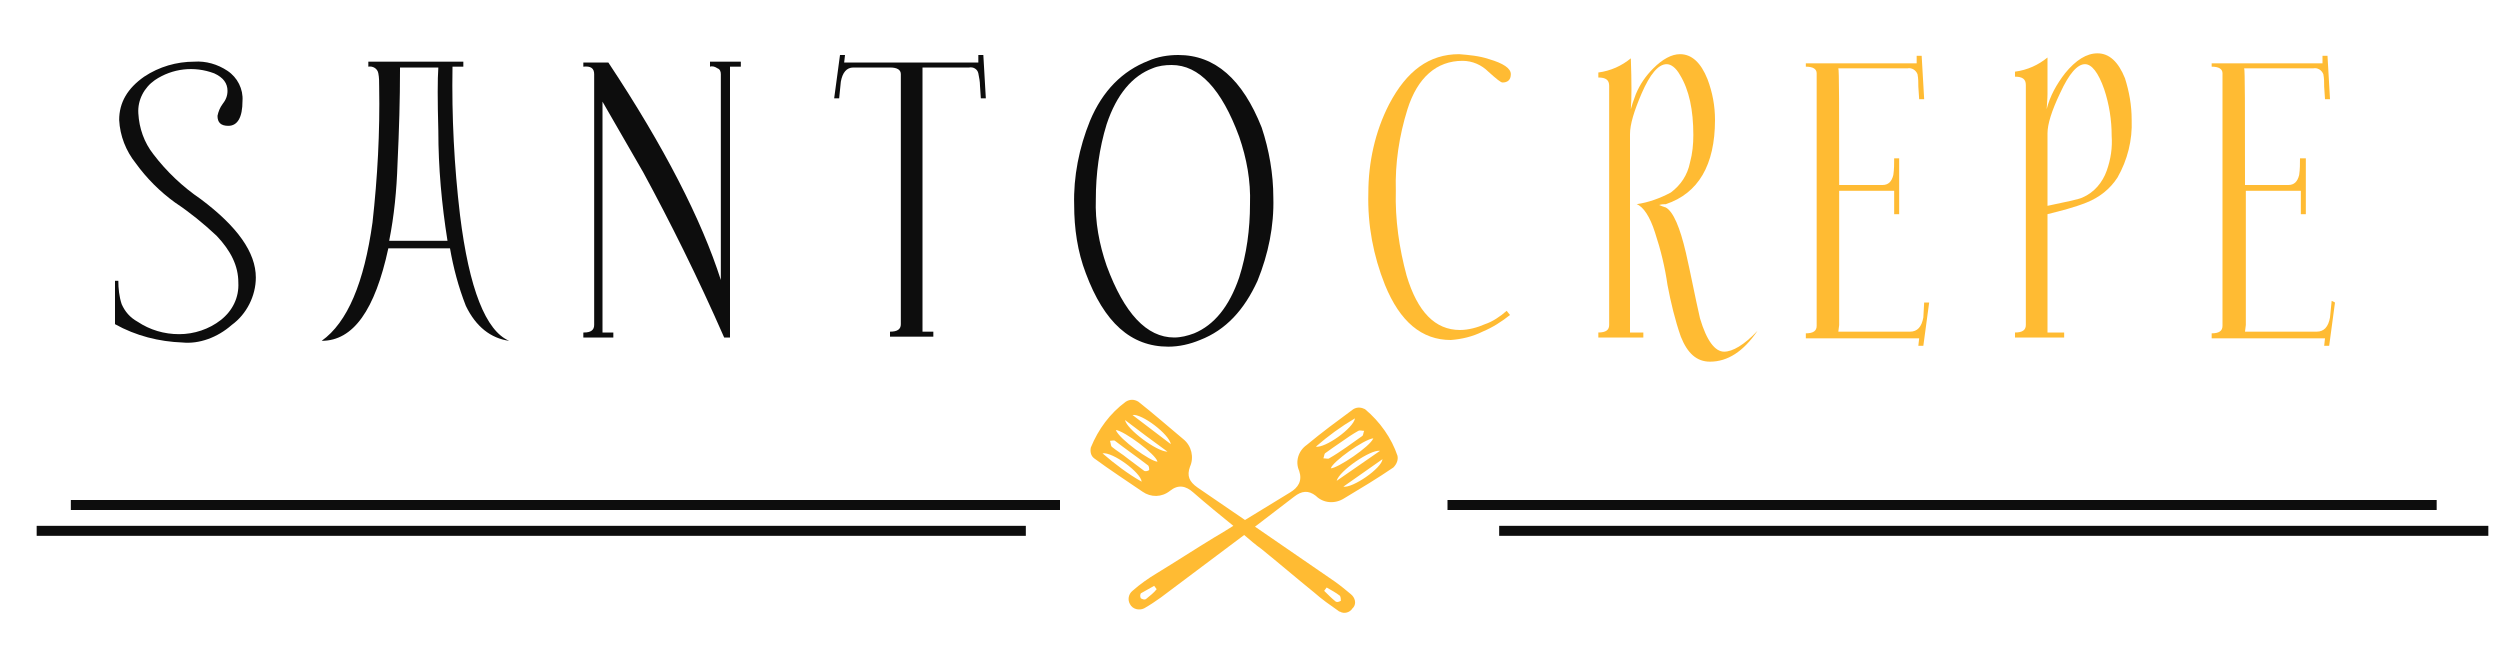
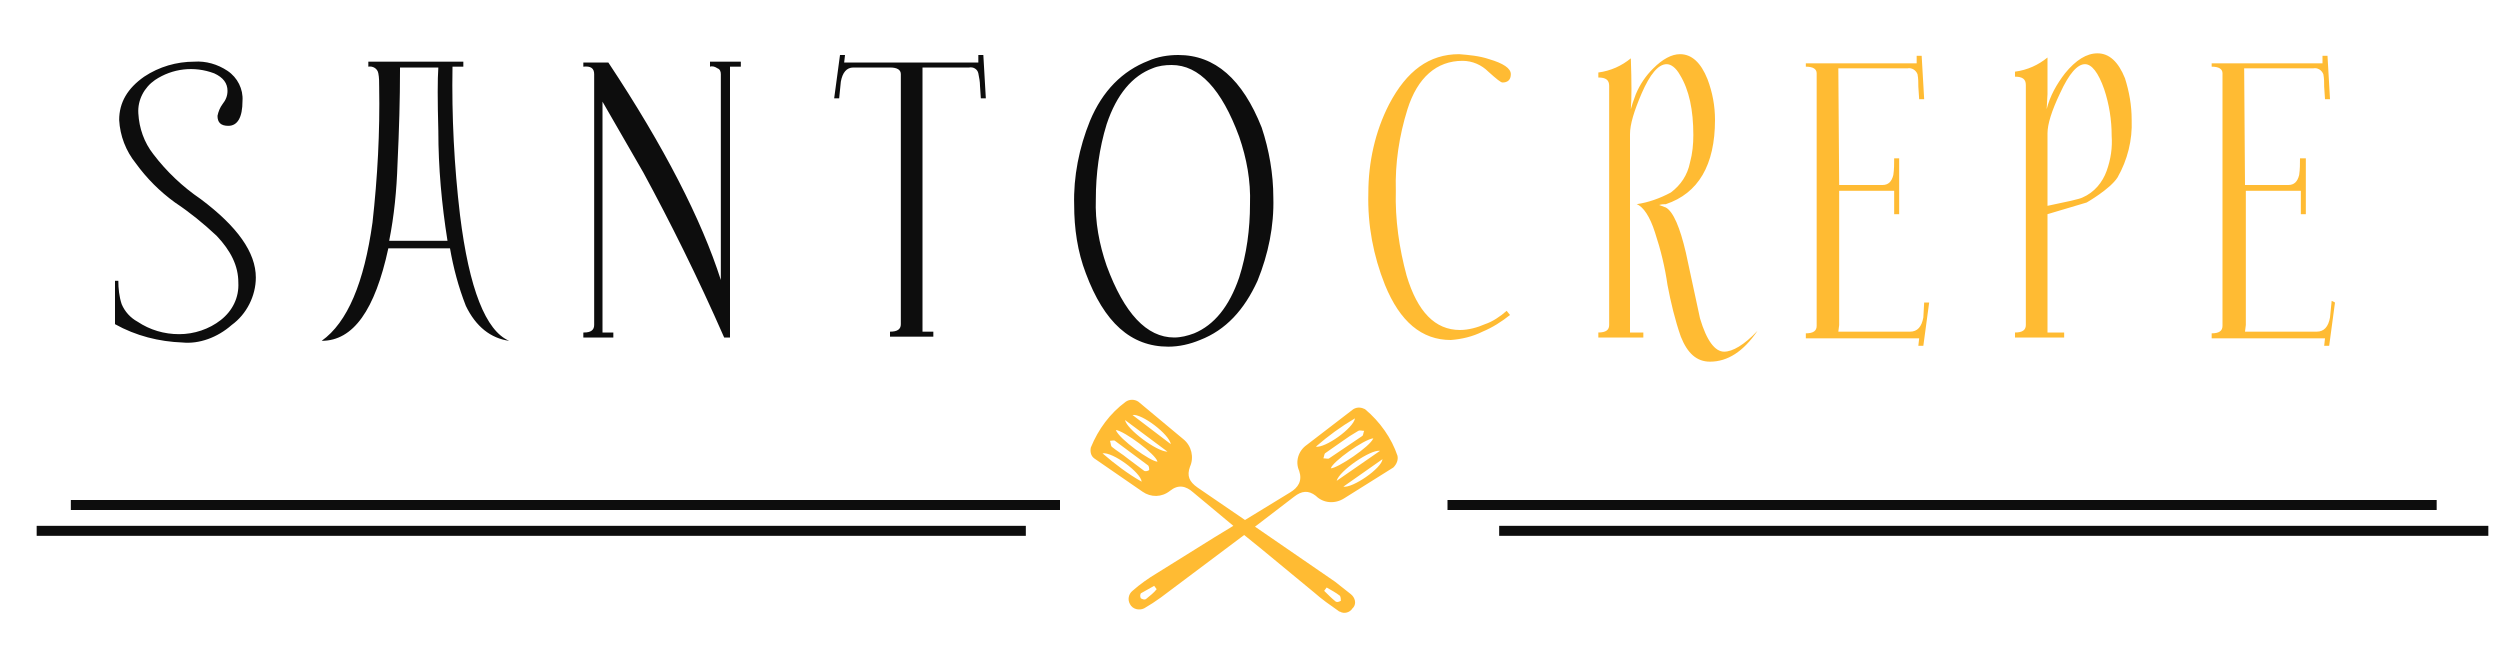
- <svg xmlns="http://www.w3.org/2000/svg" version="1.1" id="Camada_1" x="0px" y="0px" viewBox="0 0 300 80" style="enable-background:new 0 0 300 80;" xml:space="preserve">
-   <style type="text/css">
- 	.st0{fill-rule:evenodd;clip-rule:evenodd;fill:#0D0D0D;}
- 	.st1{fill-rule:evenodd;clip-rule:evenodd;fill:#FFBB33;}
- </style>
-   <path class="st0" d="M27.8,39c1.8-1.3,2.9-3.5,2.9-5.7c0-3-2.2-6.1-6.6-9.4c-2.2-1.5-4.1-3.3-5.7-5.4c-1.1-1.4-1.7-3.1-1.8-4.9  c-0.1-1.6,0.7-3.1,2-4c2.1-1.4,4.7-1.7,7.1-0.8c1.1,0.5,1.6,1.2,1.6,2.1c0,0.6-0.2,1.1-0.6,1.6c-0.3,0.4-0.5,0.9-0.6,1.4  c0,0.8,0.4,1.2,1.3,1.2c1.1,0,1.7-1,1.7-3c0.1-1.4-0.6-2.8-1.8-3.6c-1.2-0.8-2.6-1.2-4-1.1c-2.1,0-4.2,0.6-6,1.8c-2,1.4-3,3.1-3,5.2  c0.1,1.9,0.8,3.7,2,5.2c1.3,1.8,2.9,3.4,4.7,4.7c1.8,1.2,3.4,2.5,5,4c1.7,1.8,2.6,3.6,2.6,5.6c0.1,1.8-0.7,3.4-2.1,4.5  c-1.4,1.1-3.2,1.7-5,1.7c-1.8,0-3.5-0.5-5-1.5c-0.9-0.5-1.5-1.2-1.9-2.1c-0.3-0.9-0.4-1.9-0.4-2.8h-0.4v5.2c2.5,1.4,5.3,2.1,8.1,2.2  C23.9,41.3,26.1,40.5,27.8,39z" />
-   <path class="st0" d="M46.6,29.8h7.4c0.4,2.3,1,4.6,1.9,6.9c1.2,2.5,3,3.9,5.2,4.2c-2.8-1.2-4.8-6.2-5.9-15.1  c-0.7-5.9-1-11.8-0.9-17.8h1.3V7.4H44.2V8c0,0,0,0,0,0c0.5-0.1,1.1,0.2,1.2,0.8c0.1,0.5,0.1,1,0.1,1.6c0.1,5.5-0.2,10.9-0.8,16.3  c-1,7.2-3,12-6.1,14.2C42.4,40.9,45,37.2,46.6,29.8z M47.7,19.7c0.2-4.2,0.3-7.9,0.3-11.2c0-0.1,0-0.1,0-0.2V8.1h4.6  c-0.1,1.4-0.1,3.9,0,7.6c0,4.4,0.4,8.8,1.1,13.2h-7C47.3,25.9,47.6,22.8,47.7,19.7z" />
-   <path class="st0" d="M73.6,39.9h-1.3c0-17.9,0-27.1,0-27.7c2.2,3.8,3.8,6.6,4.9,8.5c3.2,5.9,6.5,12.5,9.7,19.8h0.7V8h1.3V7.4h-3.7V8  c0.3-0.1,0.6,0,0.9,0.2c0.3,0.1,0.4,0.4,0.4,0.7c0,15.7,0,23.9,0,24.7c-2.3-7.2-6.8-16-13.5-26.1h-3V8c0.9-0.1,1.3,0.2,1.3,0.9V39  c0,0.6-0.4,0.9-1.2,0.9H70v0.6h3.6V39.9z" />
-   <path class="st0" d="M100.9,9.8c0.2-1.1,0.7-1.7,1.5-1.7h4.4c0.9,0,1.3,0.3,1.3,0.8v30c0,0.6-0.4,0.9-1.3,0.9v0.6h5.2v-0.6h-1.3  c0-20.8,0-31.4,0-31.7h5.6c0.5-0.1,1,0.2,1.1,0.7c0.1,0.5,0.2,1,0.2,1.5l0.1,1.5h0.6l-0.3-5.2h-0.6l0,0.9h-16.1l0.1-0.9h-0.6  l-0.7,5.2h0.6L100.9,9.8z" />
-   <path class="st0" d="M141.4,6.6c-1.2,0-2.5,0.2-3.6,0.7c-3.1,1.2-5.5,3.6-7,7.2c-1.3,3.2-2,6.7-1.9,10.1c0,2.8,0.4,5.6,1.4,8.2  c2.2,5.9,5.4,8.8,9.9,8.8c1.3,0,2.6-0.3,3.8-0.8c3.1-1.2,5.3-3.6,6.9-7.1c1.3-3.2,2-6.6,1.9-10c0-2.8-0.5-5.7-1.4-8.4  C149.1,9.5,145.8,6.6,141.4,6.6z M148.7,33.3c-1.2,3.5-3,5.7-5.4,6.7c-0.8,0.3-1.6,0.5-2.4,0.5c-3.3,0-6-2.9-8.1-8.6  c-0.9-2.6-1.4-5.3-1.3-8c0-3,0.4-6.1,1.3-9c1.2-3.6,3.1-5.8,5.5-6.7c0.7-0.3,1.5-0.4,2.3-0.4c3.3,0,6,2.9,8.1,8.6  c0.9,2.6,1.4,5.3,1.3,8.1C150,27.5,149.6,30.5,148.7,33.3z" />
-   <path class="st1" d="M163.8,49.1c-0.4-0.2-0.9-0.3-1.4,0c-1.9,1.4-3.8,2.8-5.6,4.3c-1,0.7-1.4,2-0.9,3.1c0.4,1.2-0.1,2-1.1,2.6  c-1.8,1.1-3.6,2.2-5.4,3.3c-1.9-1.3-3.8-2.6-5.7-3.9c-1-0.7-1.3-1.4-0.9-2.5c0.5-1.1,0.2-2.5-0.8-3.3c-1.8-1.5-3.5-3-5.4-4.5  c-0.5-0.3-1-0.3-1.5,0c-1.9,1.4-3.3,3.3-4.2,5.5c-0.1,0.5,0,1,0.4,1.3c1.9,1.4,3.9,2.7,5.8,4c1,0.7,2.3,0.7,3.3-0.1  c1-0.8,1.9-0.6,2.8,0.2c1.6,1.4,3.2,2.7,4.8,4c-0.8,0.5-1.6,1-2.3,1.4l0,0c-2.3,1.4-4.6,2.9-6.9,4.3c-1,0.6-2,1.3-2.9,2.1  c-0.5,0.4-0.6,1.1-0.3,1.6c0.3,0.6,1.1,0.8,1.7,0.5c0.7-0.4,1.3-0.8,2-1.3c3.3-2.5,6.7-5,10-7.5c0.7,0.6,1.4,1.2,2.1,1.7l0,0  c2.1,1.7,4.2,3.5,6.3,5.2c0.9,0.8,1.9,1.5,2.9,2.2c0,0,0.1,0.1,0.2,0.1c0.5,0.3,1.2,0.1,1.5-0.4c0,0,0.1-0.1,0.1-0.1  c0.4-0.5,0.2-1.2-0.3-1.6c-0.6-0.5-1.2-1-1.9-1.5c-3.2-2.2-6.4-4.4-9.6-6.6c1.6-1.2,3.1-2.4,4.7-3.6c0.9-0.7,1.7-0.8,2.6-0.1  c0.9,0.9,2.3,1,3.4,0.3c2-1.2,4-2.4,5.9-3.7c0.4-0.4,0.6-0.9,0.5-1.4C167,52.6,165.6,50.6,163.8,49.1z M132.3,54.4  c1.2-0.2,4.6,2.3,4.7,3.4C135.4,56.9,133.8,55.7,132.3,54.4z M137.3,56.5c-0.7-0.5-1.3-1-2-1.5c-0.6-0.5-1.3-0.9-1.9-1.4  c-0.1-0.1-0.1-0.4-0.2-0.7c0.2,0,0.5-0.1,0.6,0c1.3,1,2.6,1.9,3.9,2.9c0.2,0.1,0.2,0.4,0.2,0.6C137.8,56.5,137.5,56.6,137.3,56.5z   M133.9,51.6c1,0.1,4.8,2.9,5,3.8C138.1,55.4,134.3,52.7,133.9,51.6z M135,50.4c1.7,1.3,3.3,2.5,5.1,3.8  C138.8,54.2,135.2,51.5,135,50.4z M135.9,49.8c1.1-0.2,4.4,2.3,4.6,3.5L135.9,49.8z M137.5,71.9c-0.2,0.1-0.4,0-0.6-0.1  c-0.1-0.2-0.1-0.4,0-0.6c0.5-0.3,1.1-0.6,1.6-0.9c0.1,0.1,0.2,0.3,0.3,0.4C138.5,71.1,138,71.5,137.5,71.9z M159.2,70.5  c0.5,0.3,1.1,0.6,1.6,1c0.1,0.2,0.1,0.4,0.1,0.6c-0.2,0.1-0.4,0.2-0.6,0.1c-0.5-0.4-0.9-0.8-1.4-1.3L159.2,70.5z M157.9,53.6  c1.5-1.3,3-2.4,4.7-3.4C162.4,51.4,159,53.8,157.9,53.6z M158.8,55c0.1-0.2,0.1-0.5,0.2-0.6c0.7-0.5,1.4-1,2-1.4  c0.7-0.5,1.3-0.9,2-1.3c0.2-0.1,0.4,0,0.7,0c-0.1,0.2-0.1,0.5-0.2,0.6c-1.3,0.9-2.6,1.9-4,2.7C159.4,55.1,159.1,55,158.8,55z   M159.7,56.2c0.2-0.8,4-3.5,5.1-3.6C164.4,53.6,160.5,56.2,159.7,56.2z M165.6,54.1l-5.2,3.6C160.7,56.5,164.5,53.9,165.6,54.1z   M161.2,58.4l4.7-3.3C165.8,56.2,162.3,58.6,161.2,58.4z" />
-   <path class="st1" d="M175.5,7.3c1.2,0,2.3,0.5,3.1,1.3c1,0.9,1.5,1.3,1.7,1.3c0.6,0,1-0.3,1-1c0-0.7-0.9-1.3-2.6-1.8  c-1.2-0.4-2.4-0.5-3.6-0.6c-3.6,0-6.3,2-8.4,6c-1.7,3.3-2.5,7-2.5,10.7c-0.1,3.8,0.6,7.5,2,11c1.8,4.4,4.4,6.6,7.9,6.6  c1.3-0.1,2.6-0.4,3.8-1c1.2-0.5,2.3-1.2,3.3-2l-0.4-0.5c-0.8,0.7-1.7,1.3-2.6,1.6c-0.9,0.4-2,0.7-3,0.7c-3,0-5.1-2.2-6.4-6.5  c-0.9-3.3-1.4-6.8-1.3-10.2c-0.1-3.3,0.4-6.6,1.4-9.8C170.1,9.3,172.4,7.3,175.5,7.3z" />
-   <path class="st1" d="M204,38.2c-0.6-2.6-1.1-5.3-1.7-7.9c-0.7-3-1.5-4.9-2.4-5.4c-0.3-0.1-0.6-0.2-0.8-0.3c0.3-0.1,0.6-0.1,0.8-0.1  c3.9-1.3,5.9-4.7,5.9-10.1c0-1.7-0.3-3.3-0.9-4.9c-0.8-2-1.9-3-3.3-3c-1,0-2.1,0.6-3.2,1.7c-0.9,0.9-1.6,1.9-2.1,3.1  c-0.3,0.8-0.5,1.4-0.6,1.8c0.1-1.2,0.1-3.2,0-6.1c-1.1,0.9-2.4,1.5-3.9,1.7v0.6c0.9,0,1.3,0.3,1.3,1V39c0,0.6-0.4,0.9-1.3,0.9v0.6  h5.4v-0.6h-1.6V16.1c0-1.2,0.5-2.8,1.4-4.9c1-2.3,2-3.5,3-3.5c0.5,0,1.1,0.4,1.6,1.3c1.1,1.8,1.6,4.2,1.6,7.2c0,1.1-0.1,2.2-0.4,3.3  c-0.3,1.5-1.1,2.7-2.3,3.6c-1.3,0.7-2.7,1.2-4.1,1.4c0.8,0.3,1.6,1.5,2.2,3.4c0.7,2.1,1.2,4.2,1.5,6.3c0.4,2.1,0.9,4.2,1.6,6.2  c0.8,2,1.9,3,3.5,3c2.1,0,4-1.2,5.7-3.7c-1.6,1.7-3,2.5-4,2.5C205.8,42.2,204.8,40.9,204,38.2z" />
-   <path class="st1" d="M230.8,38.1c-0.2,1.1-0.7,1.7-1.6,1.7h-8.6l0.1-0.8V22.9h6.6v2.8h0.6V19h-0.6c0,0.7,0,1.3-0.1,2  c-0.2,0.8-0.6,1.2-1.3,1.2h-5.2c0-9.2,0-13.9-0.1-14h8.3c0.5-0.1,1,0.2,1.2,0.7c0.1,0.5,0.1,1,0.1,1.5l0.1,1.5h0.6l-0.3-5.2H230  l0,0.9h-13.3V8c0.9,0,1.3,0.3,1.3,0.8v30.3c0,0.6-0.4,0.9-1.3,0.9v0.6h13.6l-0.1,0.9h0.6l0.7-5.2l-0.6,0L230.8,38.1z" />
-   <path class="st1" d="M255,9.4c-0.8-2-1.9-3-3.3-3c-1.3,0-2.6,0.8-3.9,2.4c-1,1.3-1.8,2.7-2.2,4.3c0.1-1.2,0.1-1.8,0.1-1.8V6.9  c-1.1,0.9-2.4,1.5-3.9,1.7v0.6c0.9,0,1.3,0.3,1.3,1V39c0,0.6-0.4,0.9-1.3,0.9v0.6h5.9v-0.6h-2c0-9,0-13.7,0-14.2  c1.6-0.4,3.2-0.8,4.7-1.4c1.5-0.6,2.8-1.6,3.7-3c1.2-2.1,1.8-4.5,1.7-6.9C255.8,12.6,255.5,11,255,9.4z M252.8,20.5  c-0.5,1.4-1.5,2.6-2.9,3.2c-0.4,0.2-1.8,0.5-4.2,1c0-0.4,0-0.6,0-0.6v-8.1c0-1.1,0.5-2.7,1.5-4.8c1.1-2.4,2.1-3.5,3-3.5  c0.8,0,1.6,1,2.3,3c0.6,1.8,0.9,3.7,0.9,5.6C253.5,17.7,253.3,19.1,252.8,20.5z" />
-   <path class="st1" d="M279.8,36.1l-0.2,2c-0.2,1.1-0.7,1.7-1.6,1.7h-8.6l0.1-0.8V22.9h6.6v2.8h0.6V19H276c0,0.7,0,1.3-0.1,2  c-0.2,0.8-0.6,1.2-1.3,1.2h-5.2c0-9.2,0-13.9-0.1-14h8.3c0.5-0.1,1,0.2,1.2,0.7c0.1,0.5,0.1,1,0.1,1.5l0.1,1.5h0.6l-0.3-5.2h-0.6  l0,0.9h-13.3V8c0.9,0,1.3,0.3,1.3,0.8v30.3c0,0.6-0.4,0.9-1.3,0.9v0.6h13.6l-0.1,0.9h0.6l0.7-5.2L279.8,36.1z" />
-   <rect x="8.5" y="60" class="st0" width="118.7" height="1.2" />
-   <rect x="4.4" y="63.1" class="st0" width="118.7" height="1.2" />
-   <rect x="173.7" y="60" class="st0" width="118.7" height="1.2" />
-   <rect x="179.9" y="63.1" class="st0" width="118.7" height="1.2" />
+ <svg xmlns="http://www.w3.org/2000/svg" viewBox="0 0 300 80" fill-rule="evenodd">
+   <path d="M27.8 39c1.8-1.3 2.9-3.5 2.9-5.7 0-3-2.2-6.1-6.6-9.4-2.2-1.5-4.1-3.3-5.7-5.4-1.1-1.4-1.7-3.1-1.8-4.9-.1-1.6.7-3.1 2-4 2.1-1.4 4.7-1.7 7.1-.8 1.1.5 1.6 1.2 1.6 2.1 0 .6-.2 1.1-.6 1.6-.3.4-.5.9-.6 1.4 0 .8.4 1.2 1.3 1.2 1.1 0 1.7-1 1.7-3 .1-1.4-.6-2.8-1.8-3.6s-2.6-1.2-4-1.1c-2.1 0-4.2.6-6 1.8-2 1.4-3 3.1-3 5.2a9.06 9.06 0 0 0 2 5.2 20.96 20.96 0 0 0 4.7 4.7c1.8 1.2 3.4 2.5 5 4 1.7 1.8 2.6 3.6 2.6 5.6.1 1.8-.7 3.4-2.1 4.5s-3.2 1.7-5 1.7-3.5-.5-5-1.5a4.3 4.3 0 0 1-1.9-2.1c-.3-.9-.4-1.9-.4-2.8h-.4v5.2c2.5 1.4 5.3 2.1 8.1 2.2 2 .2 4.2-.6 5.9-2.1zm18.8-9.2H54c.4 2.3 1 4.6 1.9 6.9 1.2 2.5 3 3.9 5.2 4.2-2.8-1.2-4.8-6.2-5.9-15.1A131.84 131.84 0 0 1 54.3 8h1.3v-.6H44.2V8c.5-.1 1.1.2 1.2.8.1.5.1 1 .1 1.6.1 5.5-.2 10.9-.8 16.3-1 7.2-3 12-6.1 14.2 3.8 0 6.4-3.7 8-11.1zm1.1-10.1c.2-4.2.3-7.9.3-11.2v-.2-.2h4.6c-.1 1.4-.1 3.9 0 7.6 0 4.4.4 8.8 1.1 13.2h-7c.6-3 .9-6.1 1-9.2zm25.9 20.2h-1.3V12.2l4.9 8.5c3.2 5.9 6.5 12.5 9.7 19.8h.7V8h1.3v-.6h-3.7V8c.3-.1.6 0 .9.2.3.1.4.4.4.7v24.7c-2.3-7.2-6.8-16-13.5-26.1h-3V8c.9-.1 1.3.2 1.3.9V39c0 .6-.4.9-1.2.9H70v.6h3.6v-.6zm27.3-30.1c.2-1.1.7-1.7 1.5-1.7h4.4c.9 0 1.3.3 1.3.8v30c0 .6-.4.9-1.3.9v.6h5.2v-.6h-1.3V8.1h5.6c.5-.1 1 .2 1.1.7s.2 1 .2 1.5l.1 1.5h.6l-.3-5.2h-.6v.9h-16.1l.1-.9h-.6l-.7 5.2h.6l.2-2zm40.5-3.2c-1.2 0-2.5.2-3.6.7-3.1 1.2-5.5 3.6-7 7.2-1.3 3.2-2 6.7-1.9 10.1 0 2.8.4 5.6 1.4 8.2 2.2 5.9 5.4 8.8 9.9 8.8 1.3 0 2.6-.3 3.8-.8 3.1-1.2 5.3-3.6 6.9-7.1 1.3-3.2 2-6.6 1.9-10 0-2.8-.5-5.7-1.4-8.4-2.3-5.8-5.6-8.7-10-8.7zm7.3 26.7c-1.2 3.5-3 5.7-5.4 6.7-.8.3-1.6.5-2.4.5-3.3 0-6-2.9-8.1-8.6-.9-2.6-1.4-5.3-1.3-8 0-3 .4-6.1 1.3-9 1.2-3.6 3.1-5.8 5.5-6.7.7-.3 1.5-.4 2.3-.4 3.3 0 6 2.9 8.1 8.6.9 2.6 1.4 5.3 1.3 8.1 0 3-.4 6-1.3 8.8z" fill="#0d0d0d" />
+   <path d="M163.8 49.1c-.4-.2-.9-.3-1.4 0l-5.6 4.3c-1 .7-1.4 2-.9 3.1.4 1.2-.1 2-1.1 2.6l-5.4 3.3-5.7-3.9c-1-.7-1.3-1.4-.9-2.5.5-1.1.2-2.5-.8-3.3l-5.4-4.5a1.36 1.36 0 0 0-1.5 0c-1.9 1.4-3.3 3.3-4.2 5.5-.1.5 0 1 .4 1.3l5.8 4c1 .7 2.3.7 3.3-.1s1.9-.6 2.8.2l4.8 4-2.3 1.4h0l-6.9 4.3c-1 .6-2 1.3-2.9 2.1a1.25 1.25 0 0 0-.3 1.6c.3.6 1.1.8 1.7.5a22.63 22.63 0 0 0 2-1.3l10-7.5 2.1 1.7h0l6.3 5.2c.9.8 1.9 1.5 2.9 2.2 0 0 .1.1.2.1.5.3 1.2.1 1.5-.4l.1-.1c.4-.5.2-1.2-.3-1.6l-1.9-1.5-9.6-6.6 4.7-3.6c.9-.7 1.7-.8 2.6-.1.9.9 2.3 1 3.4.3l5.9-3.7c.4-.4.6-.9.5-1.4-.7-2.1-2.1-4.1-3.9-5.6zm-31.5 5.3c1.2-.2 4.6 2.3 4.7 3.4-1.6-.9-3.2-2.1-4.7-3.4zm5 2.1l-2-1.5c-.6-.5-1.3-.9-1.9-1.4-.1-.1-.1-.4-.2-.7.2 0 .5-.1.6 0l3.9 2.9c.2.1.2.4.2.6-.1.1-.4.2-.6.1zm-3.4-4.9c1 .1 4.8 2.9 5 3.8-.8 0-4.6-2.7-5-3.8zm1.1-1.2l5.1 3.8c-1.3 0-4.9-2.7-5.1-3.8zm.9-.6c1.1-.2 4.4 2.3 4.6 3.5l-4.6-3.5zm1.6 22.1c-.2.1-.4 0-.6-.1-.1-.2-.1-.4 0-.6l1.6-.9c.1.1.2.3.3.4-.3.4-.8.8-1.3 1.2zm21.7-1.4c.5.3 1.1.6 1.6 1 .1.2.1.4.1.6-.2.1-.4.2-.6.1-.5-.4-.9-.8-1.4-1.3l.3-.4zm-1.3-16.9c1.5-1.3 3-2.4 4.7-3.4-.2 1.2-3.6 3.6-4.7 3.4zm.9 1.4c.1-.2.1-.5.2-.6l2-1.4a22.63 22.63 0 0 1 2-1.3c.2-.1.4 0 .7 0-.1.2-.1.5-.2.6l-4 2.7c-.1.1-.4 0-.7 0zm.9 1.2c.2-.8 4-3.5 5.1-3.6-.4 1-4.3 3.6-5.1 3.6zm5.9-2.1l-5.2 3.6c.3-1.2 4.1-3.8 5.2-3.6zm-4.4 4.3l4.7-3.3c-.1 1.1-3.6 3.5-4.7 3.3zm14.3-51.1c1.2 0 2.3.5 3.1 1.3 1 .9 1.5 1.3 1.7 1.3.6 0 1-.3 1-1s-.9-1.3-2.6-1.8c-1.2-.4-2.4-.5-3.6-.6-3.6 0-6.3 2-8.4 6-1.7 3.3-2.5 7-2.5 10.7-.1 3.8.6 7.5 2 11 1.8 4.4 4.4 6.6 7.9 6.6 1.3-.1 2.6-.4 3.8-1 1.2-.5 2.3-1.2 3.3-2l-.4-.5c-.8.7-1.7 1.3-2.6 1.6-.9.4-2 .7-3 .7-3 0-5.1-2.2-6.4-6.5-.9-3.3-1.4-6.8-1.3-10.2-.1-3.3.4-6.6 1.4-9.8 1.2-3.8 3.5-5.8 6.6-5.8zM204 38.2l-1.7-7.9c-.7-3-1.5-4.9-2.4-5.4l-.8-.3c.3-.1.6-.1.8-.1 3.9-1.3 5.9-4.7 5.9-10.1 0-1.7-.3-3.3-.9-4.9-.8-2-1.9-3-3.3-3-1 0-2.1.6-3.2 1.7a9.45 9.45 0 0 0-2.1 3.1c-.3.8-.5 1.4-.6 1.8.1-1.2.1-3.2 0-6.1-1.1.9-2.4 1.5-3.9 1.7v.6c.9 0 1.3.3 1.3 1V39c0 .6-.4.9-1.3.9v.6h5.4v-.6h-1.6V16.1c0-1.2.5-2.8 1.4-4.9 1-2.3 2-3.5 3-3.5.5 0 1.1.4 1.6 1.3 1.1 1.8 1.6 4.2 1.6 7.2 0 1.1-.1 2.2-.4 3.3-.3 1.5-1.1 2.7-2.3 3.6-1.3.7-2.7 1.2-4.1 1.4.8.3 1.6 1.5 2.2 3.4.7 2.1 1.2 4.2 1.5 6.3.4 2.1.9 4.2 1.6 6.2.8 2 1.9 3 3.5 3 2.1 0 4-1.2 5.7-3.7-1.6 1.7-3 2.5-4 2.5-1.1 0-2.1-1.3-2.9-4zm26.8-.1c-.2 1.1-.7 1.7-1.6 1.7h-8.6l.1-.8V22.9h6.6v2.8h.6V19h-.6c0 .7 0 1.3-.1 2-.2.8-.6 1.2-1.3 1.2h-5.2l-.1-14h8.3c.5-.1 1 .2 1.2.7.1.5.1 1 .1 1.5l.1 1.5h.6l-.3-5.2h-.6v.9h-13.3V8c.9 0 1.3.3 1.3.8v30.3c0 .6-.4.9-1.3.9v.6h13.6l-.1.9h.6l.7-5.2h-.6l-.1 1.8zM255 9.4c-.8-2-1.9-3-3.3-3-1.3 0-2.6.8-3.9 2.4-1 1.3-1.8 2.7-2.2 4.3l.1-1.8V6.9c-1.1.9-2.4 1.5-3.9 1.7v.6c.9 0 1.3.3 1.3 1V39c0 .6-.4.9-1.3.9v.6h5.9v-.6h-2V25.7l4.7-1.4s2.8-1.6 3.7-3c1.2-2.1 1.8-4.5 1.7-6.9 0-1.8-.3-3.4-.8-5zm-2.2 11.1c-.5 1.4-1.5 2.6-2.9 3.2-.4.2-1.8.5-4.2 1v-.6V16c0-1.1.5-2.7 1.5-4.8 1.1-2.4 2.1-3.5 3-3.5.8 0 1.6 1 2.3 3 .6 1.8.9 3.7.9 5.6.1 1.4-.1 2.8-.6 4.2zm27 15.6l-.2 2c-.2 1.1-.7 1.7-1.6 1.7h-8.6l.1-.8V22.9h6.6v2.8h.6V19h-.7c0 .7 0 1.3-.1 2-.2.8-.6 1.2-1.3 1.2h-5.2l-.1-14h8.3c.5-.1 1 .2 1.2.7.1.5.1 1 .1 1.5l.1 1.5h.6l-.3-5.2h-.6v.9h-13.3V8c.9 0 1.3.3 1.3.8v30.3c0 .6-.4.9-1.3.9v.6H279l-.1.9h.6l.7-5.2-.4-.2z" fill="#fb3" />
+   <path d="M8.5 60h118.7v1.2H8.5zm-4.1 3.1h118.7v1.2H4.4zM173.7 60h118.7v1.2H173.7zm6.2 3.1h118.7v1.2H179.9z" fill="#0d0d0d" />
</svg>
